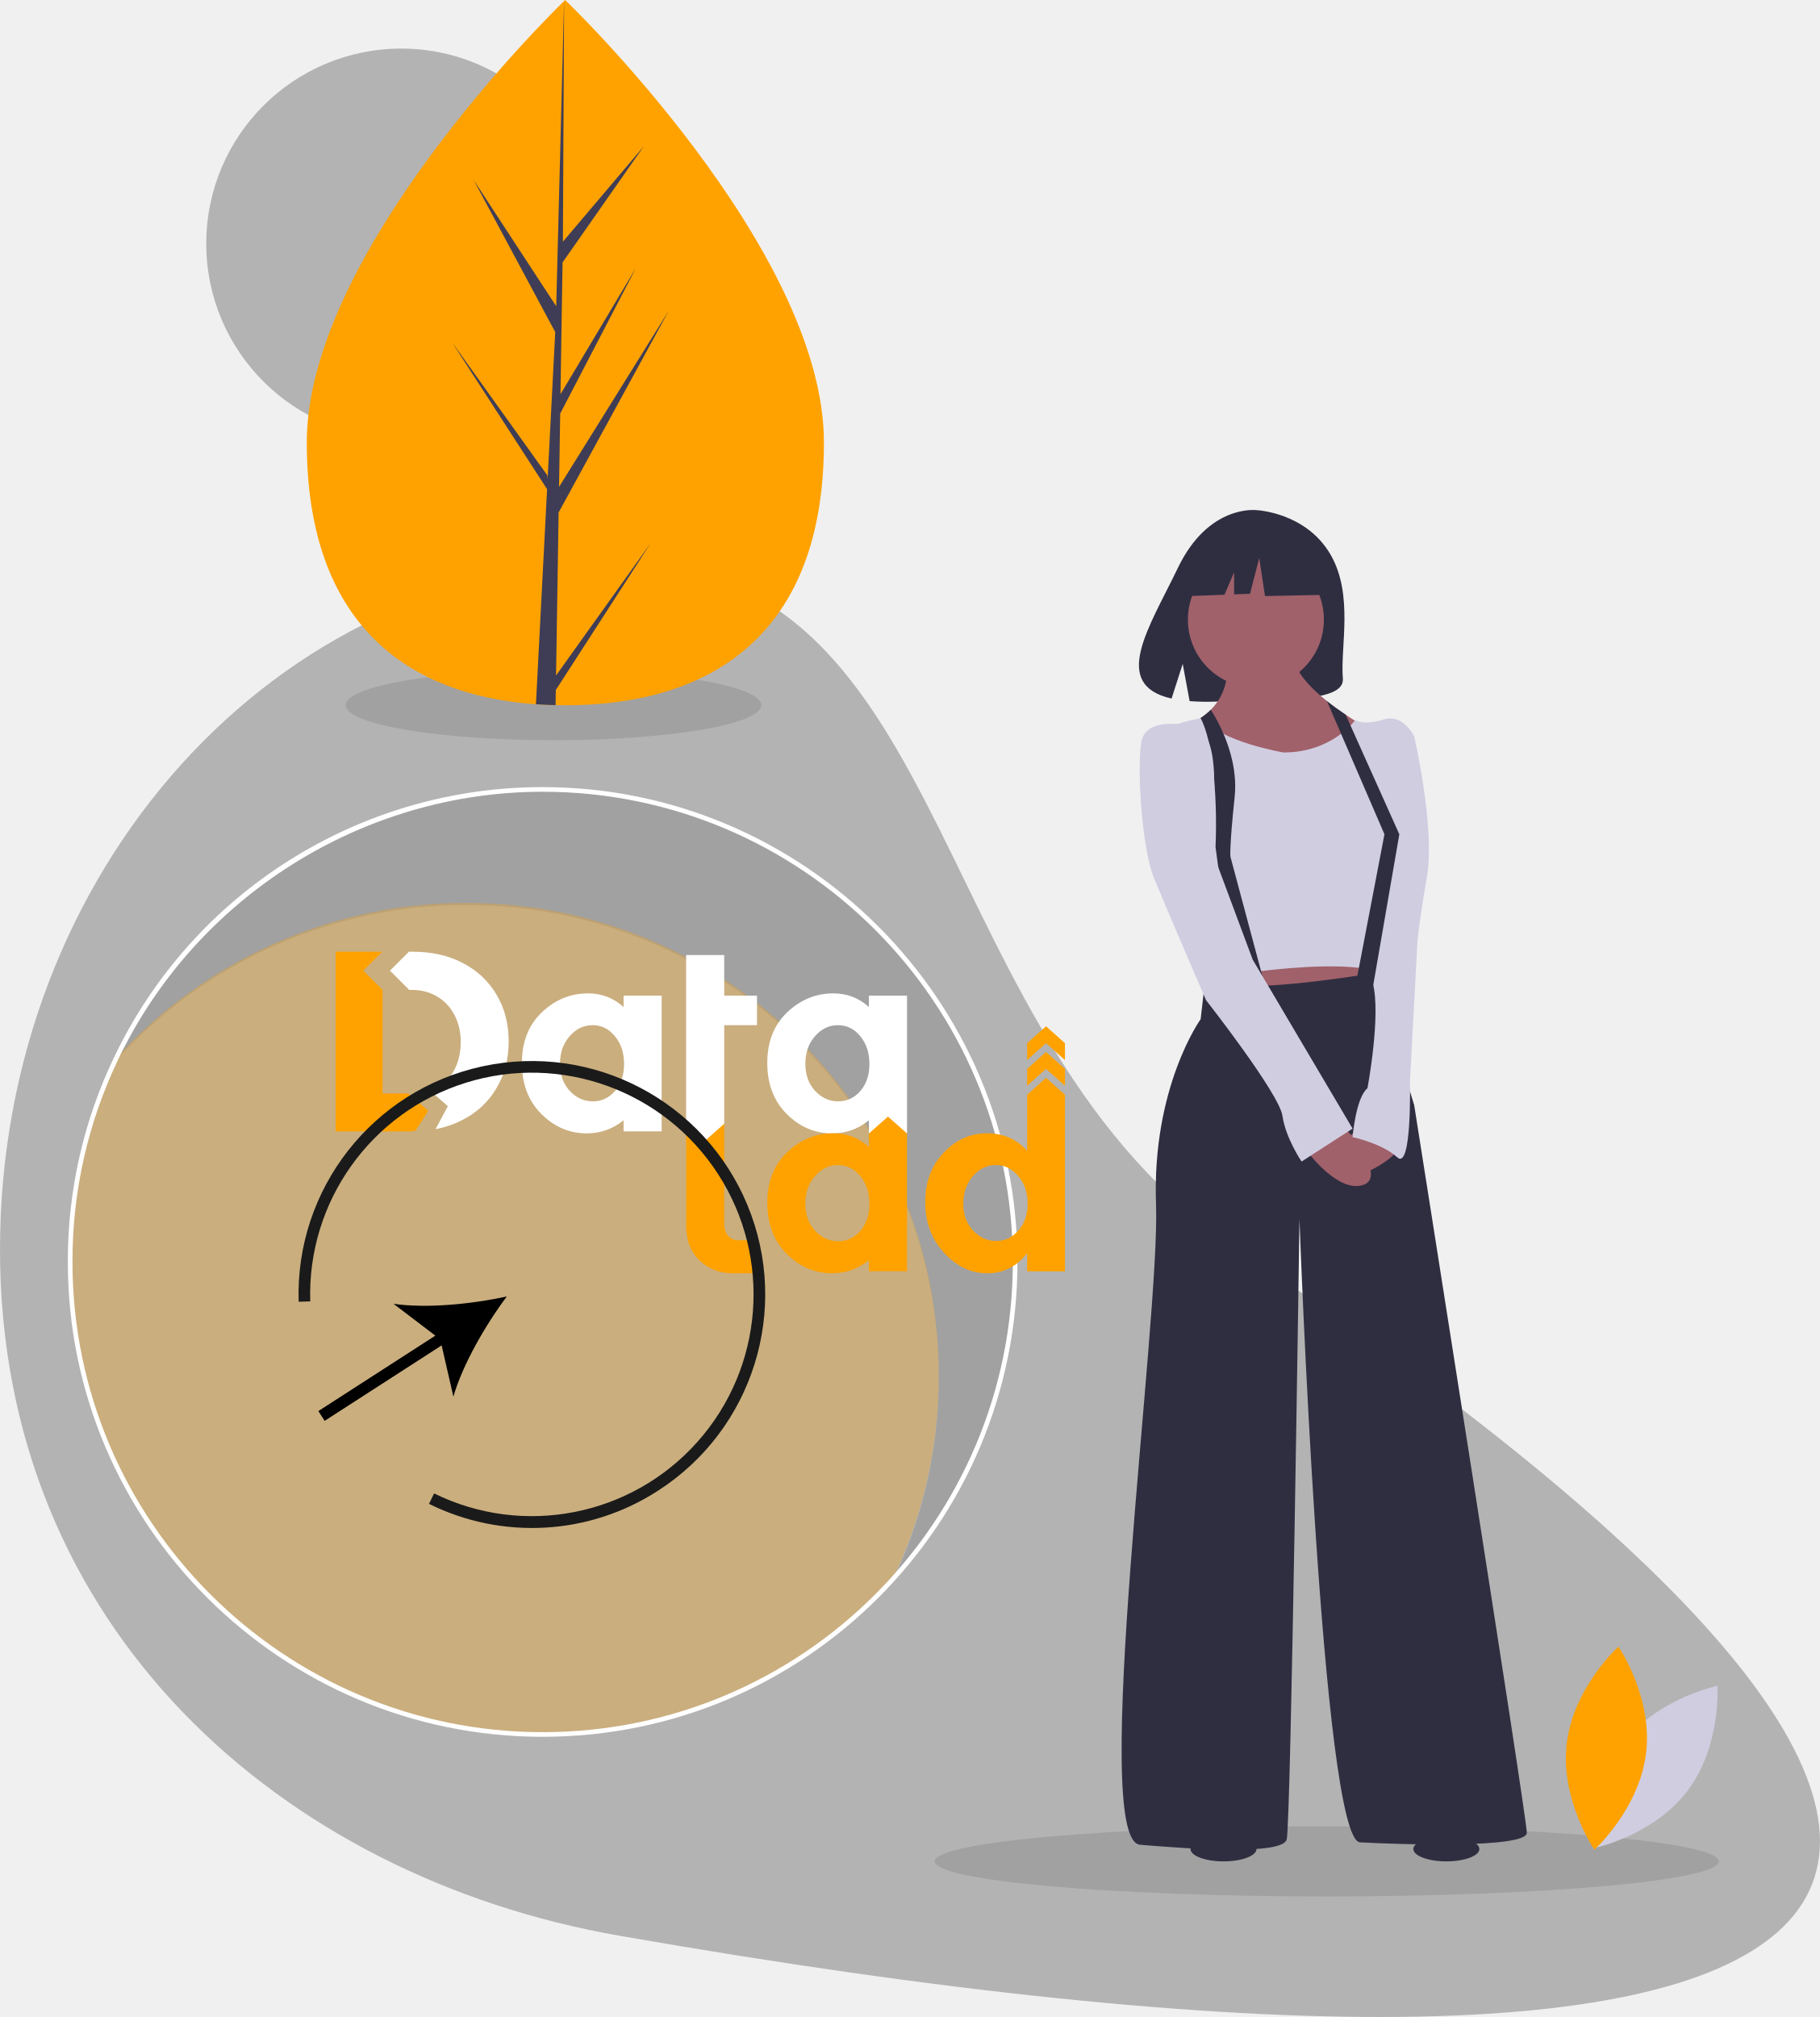
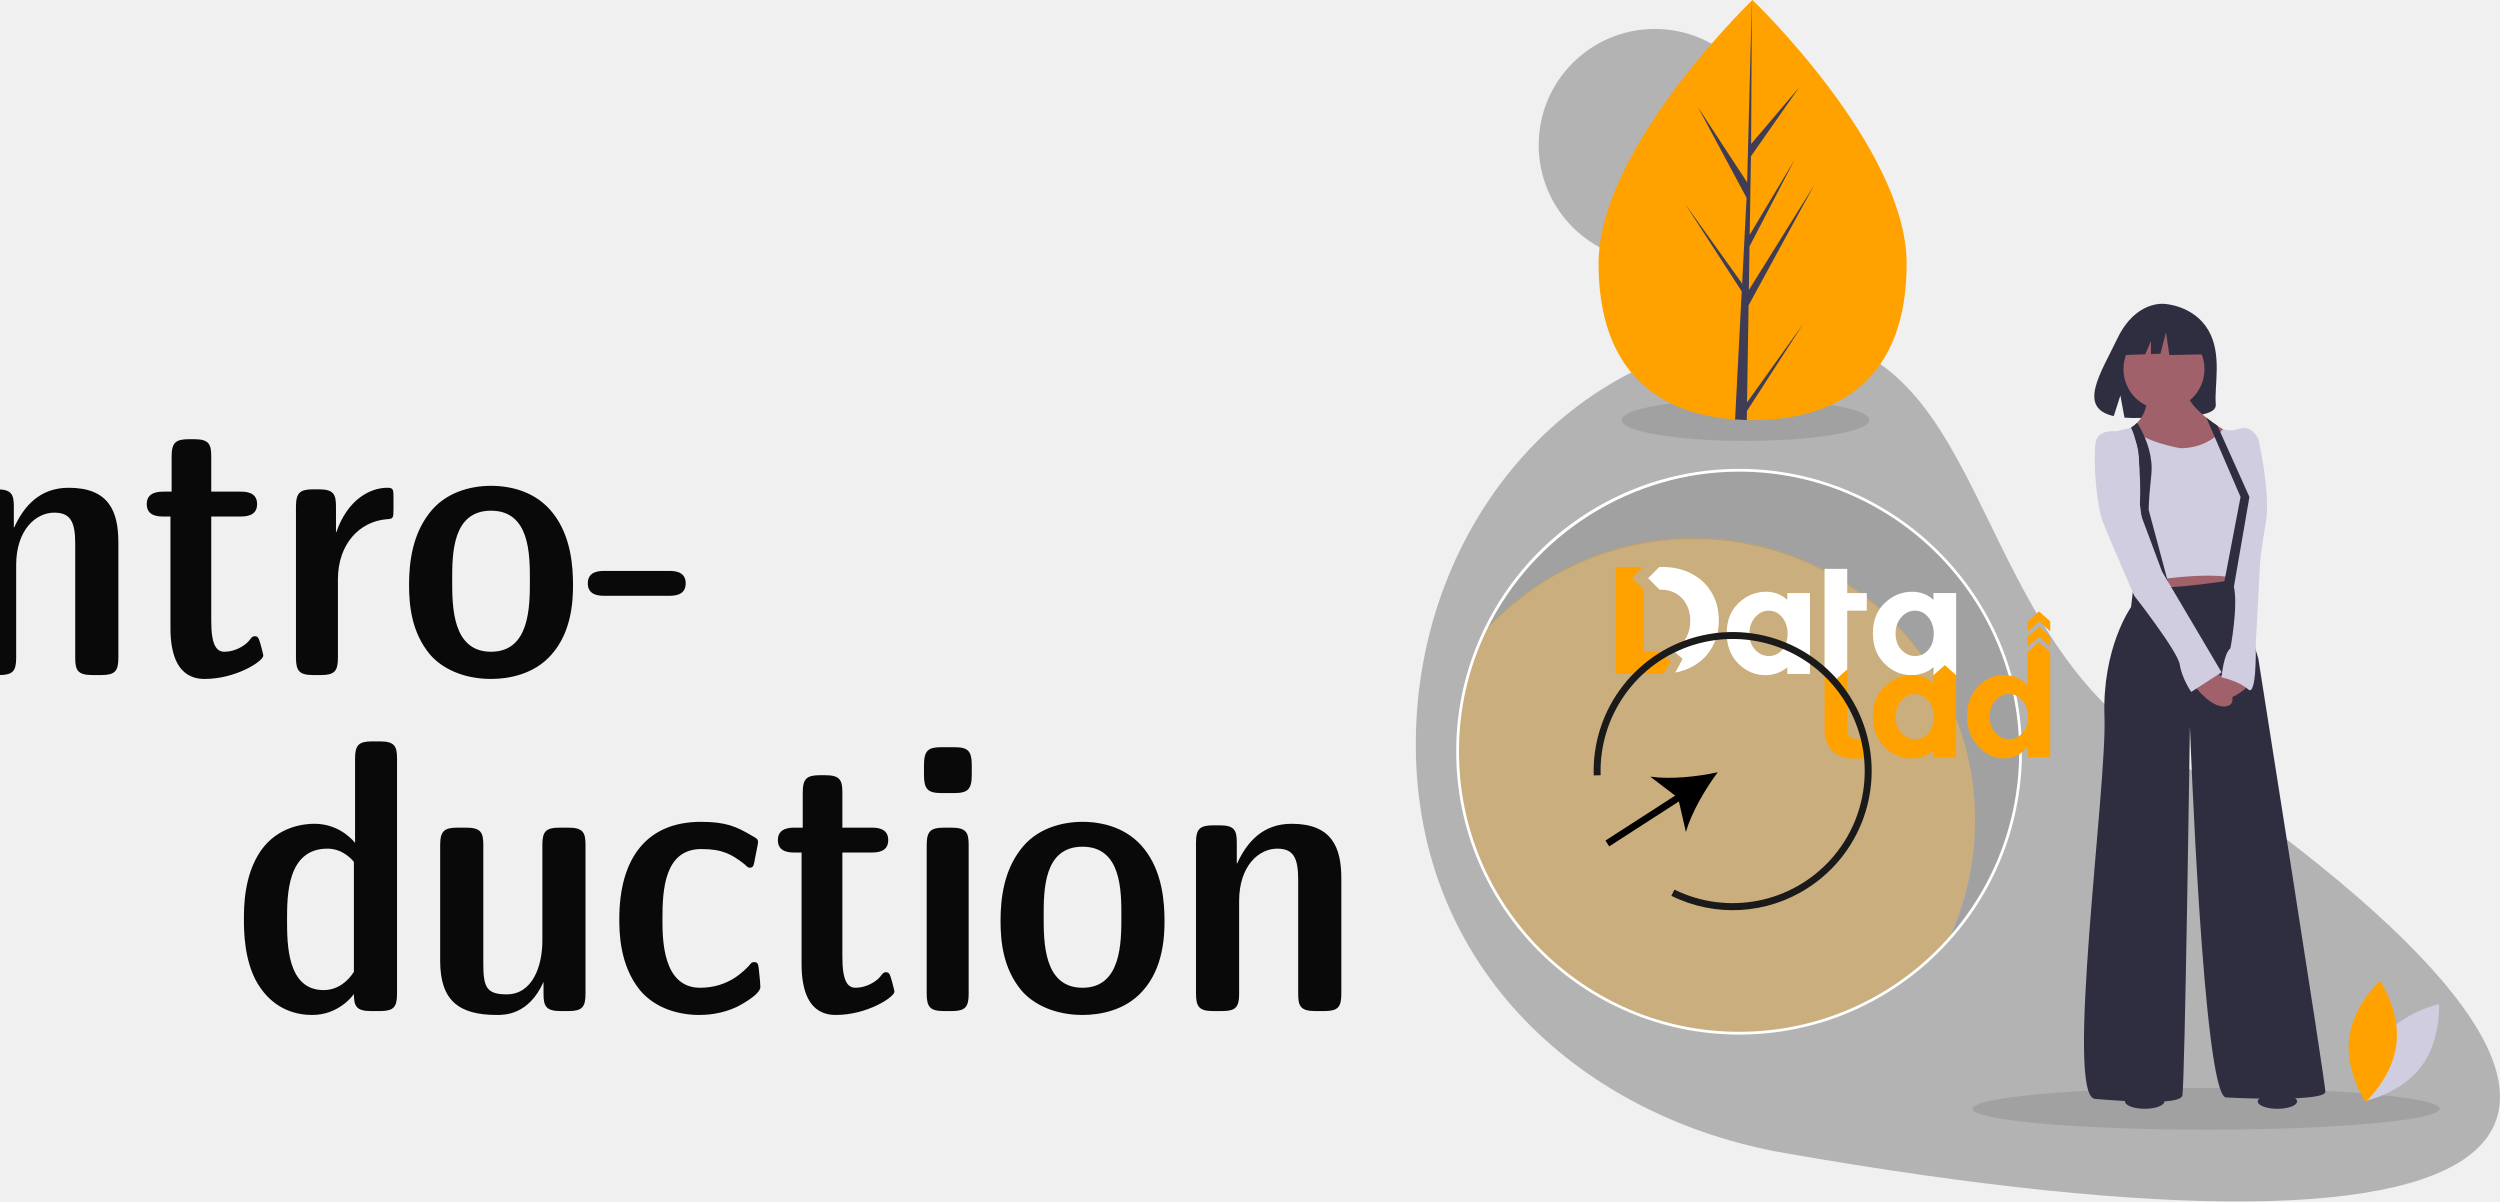
- <svg xmlns="http://www.w3.org/2000/svg" id="b8ea24f2-0d0e-4134-9f6b-a081050070ad" data-name="Layer 1" width="783.928" height="868.734" viewBox="0 0 783.928 868.734" version="1.1">
+ <svg xmlns="http://www.w3.org/2000/svg" id="b8ea24f2-0d0e-4134-9f6b-a081050070ad" data-name="Layer 1" width="1807.627" height="868.734" viewBox="0 0 1807.627 868.734" version="1.1">
  <defs id="defs63" />
-   <path d="M741.277,553.829c427.439,285.996,288.519,392.565-266.62,295.504C329.606,823.973,208.036,717.032,208.036,553.829s119.37-295.504,266.62-295.504S605.636,463.073,741.277,553.829Z" transform="translate(-208.0361 -15.63315)" fill="#3f3d56" id="path4" style="fill:#b3b3b3" />
-   <ellipse cx="571.456" cy="801.706" rx="168.859" ry="15.108" opacity="0.1" id="ellipse6" />
-   <ellipse cx="238.428" cy="303.706" rx="89.5" ry="15.108" opacity="0.1" id="ellipse8" />
-   <path d="M441.773,356.532A203.538,203.538,0,0,0,258.143,472.192,203.029,203.029,0,0,1,408.89,405.413c112.398,0,203.52,91.122,203.52,203.52a202.648,202.648,0,0,1-19.89,87.86,202.782,202.782,0,0,0,52.773-136.741C645.293,447.654,554.171,356.532,441.773,356.532Z" transform="translate(-208.0361 -15.63315)" opacity="0.1" id="path10" />
-   <path d="M612.41,608.044a202.648,202.648,0,0,1-19.89,87.86,203.029,203.029,0,0,1-150.747,66.779c-112.398,0-203.52-91.122-203.52-203.52A202.648,202.648,0,0,1,258.143,471.303,203.029,203.029,0,0,1,408.89,404.524C521.288,404.524,612.41,495.646,612.41,608.044Z" transform="translate(-208.0361 -15.63315)" fill="#ffa200" opacity="0.3" id="path12" />
-   <path d="M441.773,763.683c-112.773,0-204.521-91.747-204.521-204.52a202.601,202.601,0,0,1,19.988-88.293A204.539,204.539,0,0,1,441.773,354.643c112.773,0,204.52,91.748,204.52,204.521a204.506,204.506,0,0,1-204.52,204.52Zm0-407.04c-77.489,0-149.215,45.176-182.729,115.093a200.605,200.605,0,0,0-19.792,87.428c0,111.67,90.85,202.52,202.521,202.52a202.506,202.506,0,0,0,202.52-202.52C644.293,447.494,553.443,356.643,441.773,356.643Z" transform="translate(-208.0361 -15.63315)" fill="#fff" id="path14" />
-   <path d="M907.392,766.268c-14.782,19.332-13.091,45.458-13.091,45.458s25.656-5.217,40.438-24.548,13.091-45.458,13.091-45.458S922.173,746.936,907.392,766.268Z" transform="translate(-208.0361 -15.63315)" fill="#d0cde1" id="path16" />
-   <path d="M917.079,770.609c-2.868,24.166-22.286,41.727-22.286,41.727s-14.767-21.619-11.898-45.785,22.286-41.727,22.286-41.727S919.947,746.444,917.079,770.609Z" transform="translate(-208.0361 -15.63315)" fill="#ffa200" id="path18" />
-   <circle cx="172.828" cy="104.911" r="83.979" fill="#ff6584" id="circle20" style="fill:#b3b3b3" />
-   <path d="M562.937,206.166c.041,83.884-49.813,113.194-111.324,113.224q-2.143.001-4.266-.046-4.276-.09-8.463-.386c-55.517-3.904-98.667-34.672-98.705-112.684C340.141,125.541,443.274,23.608,451.009,16.071c.007,0,.007,0,.014-.007.294-.287.444-.431.444-.431S562.897,122.289,562.937,206.166Z" transform="translate(-208.0361 -15.63315)" fill="#ffa200" id="path22" />
-   <path d="M447.554,306.56l40.708-56.936-40.807,63.184-.106,6.535q-4.276-.09-8.463-.386l4.348-83.921-.034-.649.075-.123.413-7.93-40.971-63.302L443.807,220.395l.103,1.682,3.285-63.405L412.115,93.254l35.505,54.274,3.388-131.457.013-.437 0.0.431-.524,103.668L485.362,78.617,450.352,128.66l-.895,56.773,32.561-54.498-32.686,62.845-.497,31.569,47.254-75.861-47.434,86.874Z" transform="translate(-208.0361 -15.63315)" fill="#3f3d56" id="path24" />
-   <path d="M780.992,254.227c-10.675-18.037-31.794-18.877-31.794-18.877s-20.579-2.632-33.781,24.839c-12.305,25.605-29.287,50.326-2.734,56.32l4.796-14.928,2.97,16.039a103.895,103.895,0,0,0,11.361.194c28.436-.918,55.517.269,54.645-9.935C785.297,294.313,791.263,271.582,780.992,254.227Z" transform="translate(-208.0361 -15.63315)" fill="#2f2e41" id="path26" />
-   <polygon points="525.862 407.843 528.608 435.301 592.22 428.437 593.593 407.843 525.862 407.843" fill="#a0616a" id="polygon28" />
-   <path d="M727.034,438.578l-1.831,16.017s-21.052,29.289-19.221,79.63S677.151,808.353,699.118,810.184s61.324,4.576,63.155-2.288,5.492-267.263,5.492-267.263,9.61,267.588,26.086,268.503,71.85,2.746,71.85-4.119S817.189,491.665,817.189,491.665l-7.78-25.628-7.78-31.577s-48.51,8.238-61.782,5.034S727.034,438.578,727.034,438.578Z" transform="translate(-208.0361 -15.63315)" fill="#2f2e41" id="path30" />
-   <circle cx="540.964" cy="266.889" r="29.289" fill="#a0616a" id="circle32" />
-   <path d="M800.257,331.032l-5.56,8.091-3.56,5.176-5.981,8.7-29.747,2.288s-7.226-2.334-15.564-5.743c-3.08-1.263-6.315-2.673-9.391-4.169-11.931-5.794-21.505-12.864-10.741-17.546a35.734,35.734,0,0,0,5.487-2.947,27.877,27.877,0,0,0,4.398-3.56,23.989,23.989,0,0,0,6.59-21.409l28.831-4.119c-.838,7.313,6.434,15.29,14.585,21.802,2.677,2.146,5.455,4.128,8.068,5.876C794.522,328.057,800.257,331.032,800.257,331.032Z" transform="translate(-208.0361 -15.63315)" fill="#a0616a" id="path34" />
-   <path d="M760.899,339.727s-28.145-4.805-34.552-14.873c0,0-27.687,3.432-25.399,18.077s25.17,94.732,25.17,94.732,57.205-10.983,78.257-2.746l12.814-102.054s-4.576-10.068-13.272-7.322-12.128.229-12.128.229S781.951,339.727,760.899,339.727Z" transform="translate(-208.0361 -15.63315)" fill="#d0cde1" id="path36" />
-   <path d="M786.527,500.36s19.679,21.967,8.695,25.628-24.255-14.645-24.255-14.645Z" transform="translate(-208.0361 -15.63315)" fill="#a0616a" id="path38" />
-   <path d="M792.934,502.19s-16.017,10.983-10.068,18.306,26.543-6.407,26.543-9.153S792.934,502.19,792.934,502.19Z" transform="translate(-208.0361 -15.63315)" fill="#a0616a" id="path40" />
-   <path d="M753.577,442.697l-13.272,2.288-8.695-64.528a231.696,231.696,0,0,0-1.158-35.083c-.97-7.78-2.59-15.258-5.254-20.493a27.877,27.877,0,0,0,4.398-3.56c3.185,5.048,8.997,15.738,10.247,28.223a45.48,45.48,0,0,1,.005,9.405c-2.288,21.509-1.831,25.628-1.831,25.628Z" transform="translate(-208.0361 -15.63315)" fill="#2f2e41" id="path42" />
-   <path d="M722.915,328.744s-21.509-5.949-23.34,6.865.458,45.764,5.492,58.121S727.491,446.358,727.491,446.358s31.577,40.273,32.95,49.883,8.238,19.679,8.238,19.679L790.646,501.733l-43.018-72.765-18.763-50.341S736.644,332.863,722.915,328.744Z" transform="translate(-208.0361 -15.63315)" fill="#d0cde1" id="path44" />
-   <path d="M807.121,330.574l10.068,2.288s9.153,39.357,5.492,60.409-4.119,28.374-4.119,28.374l-3.203,59.951s.915,38.442-5.492,32.493-19.221-8.695-19.221-8.695,1.373-16.933,6.407-21.052c0,0,5.949-31.577,2.288-45.307S807.121,330.574,807.121,330.574Z" transform="translate(-208.0361 -15.63315)" fill="#d0cde1" id="path46" />
-   <path d="M810.782,374.966,799.112,442.468l-7.093-2.975,12.356-64.528-13.24-30.667-11.533-26.703c2.677,2.146,5.455,4.128,8.068,5.876l7.025,15.651Z" transform="translate(-208.0361 -15.63315)" fill="#2f2e41" id="path48" />
-   <polygon points="568.236 236.855 547.372 225.926 518.559 230.397 512.598 256.726 527.437 256.155 531.583 246.482 531.583 255.996 538.43 255.732 542.404 240.332 544.888 256.726 569.23 256.229 568.236 236.855" fill="#2f2e41" id="polygon50" />
-   <ellipse cx="527.019" cy="796.374" rx="14.22" ry="5.332" fill="#2f2e41" id="ellipse52" />
-   <ellipse cx="623.003" cy="796.374" rx="14.22" ry="5.332" fill="#2f2e41" id="ellipse54" />
-   <path d="M426.354,574.008c-14.785,3.273-34.463,5.267-48.801,3.184l17.999,13.707L345.164,623.398l2.71,4.202,50.389-32.499,5.065,22.054C407.344,603.235,417.277,586.132,426.354,574.008Z" transform="translate(-208.0361 -15.63315)" fill="#fff" id="path58" style="fill:#000000" />
-   <g id="g1076" transform="matrix(4.277538,0,0,4.277538,144.568,409.9145)">
+   <path d="m 1556.94,538.196 c 427.439,285.996 288.519,392.565 -266.62,295.504 -145.05,-25.361 -266.62,-132.302 -266.62,-295.504 0,-163.202 119.37,-295.504 266.62,-295.504 147.25,0 130.98,204.748 266.62,295.504 z" id="path4" style="fill:#b3b3b3" />
+   <ellipse cx="1595.155" cy="801.706" rx="168.859" ry="15.108" id="ellipse6" style="opacity:0.1" />
+   <ellipse cx="1262.127" cy="303.706" rx="89.5" ry="15.108" id="ellipse8" style="opacity:0.1" />
+   <path d="m 1257.436,340.899 a 203.538,203.538 0 0 0 -183.63,115.66 203.029,203.029 0 0 1 150.747,-66.779 c 112.398,0 203.52,91.122 203.52,203.52 a 202.648,202.648 0 0 1 -19.89,87.86 202.782,202.782 0 0 0 52.773,-136.741 c 10e-5,-112.398 -91.122,-203.52 -203.52,-203.52 z" id="path10" style="opacity:0.1" />
+   <path d="m 1428.073,592.411 a 202.648,202.648 0 0 1 -19.89,87.86 203.029,203.029 0 0 1 -150.747,66.779 c -112.398,0 -203.52,-91.122 -203.52,-203.52 a 202.648,202.648 0 0 1 19.89,-87.86 203.029,203.029 0 0 1 150.747,-66.779 c 112.398,0 203.52,91.122 203.52,203.52 z" id="path12" style="opacity:0.3;fill:#ffa200" />
+   <path d="m 1257.437,748.05 c -112.773,0 -204.52,-91.747 -204.52,-204.52 a 202.601,202.601 0 0 1 19.988,-88.293 204.539,204.539 0 0 1 184.532,-116.228 c 112.773,0 204.52,91.748 204.52,204.521 a 204.506,204.506 0 0 1 -204.52,204.52 z m 0,-407.04 c -77.489,0 -149.215,45.176 -182.729,115.093 a 200.605,200.605 0 0 0 -19.792,87.428 c 0,111.67 90.85,202.52 202.521,202.52 a 202.506,202.506 0 0 0 202.52,-202.52 c 10e-5,-111.67 -90.85,-202.521 -202.52,-202.521 z" id="path14" style="fill:#ffffff" />
+   <path d="m 1723.055,750.635 c -14.782,19.332 -13.091,45.458 -13.091,45.458 0,0 25.656,-5.217 40.438,-24.548 14.782,-19.332 13.091,-45.458 13.091,-45.458 0,0 -25.656,5.217 -40.438,24.548 z" id="path16" style="fill:#d0cde1" />
+   <path d="m 1732.742,754.976 c -2.869,24.166 -22.286,41.727 -22.286,41.727 0,0 -14.767,-21.619 -11.898,-45.785 2.869,-24.166 22.286,-41.727 22.286,-41.727 0,0 14.767,21.619 11.898,45.785 z" id="path18" style="fill:#ffa200" />
+   <circle cx="1196.527" cy="104.911" r="83.979" id="circle20" style="fill:#b3b3b3" />
+   <path d="m 1378.601,190.533 c 0.041,83.884 -49.813,113.194 -111.323,113.224 q -2.143,10e-4 -4.266,-0.046 -4.276,-0.09 -8.463,-0.386 c -55.517,-3.904 -98.667,-34.672 -98.705,-112.684 -0.039,-80.733 103.094,-182.666 110.828,-190.203 0.01,0 0.01,0 0.014,-0.007 C 1266.98,0.144 1267.13,0 1267.13,0 c 0,0 111.43,106.655 111.471,190.533 z" id="path22" style="fill:#ffa200" />
+   <path d="m 1263.217,290.927 40.708,-56.936 -40.807,63.184 -0.106,6.535 q -4.276,-0.09 -8.463,-0.386 l 4.348,-83.921 -0.034,-0.649 0.075,-0.123 0.413,-7.93 -40.971,-63.302 41.092,57.361 0.103,1.682 3.285,-63.405 -35.08,-65.417 35.505,54.274 3.388,-131.457 0.013,-0.437 2e-4,0.431 -0.524,103.668 34.864,-41.115 -35.01,50.043 -0.895,56.773 32.561,-54.498 -32.686,62.845 -0.497,31.569 47.254,-75.861 -47.434,86.874 z" id="path24" style="fill:#3f3d56" />
+   <path d="m 1596.655,238.594 c -10.675,-18.037 -31.794,-18.877 -31.794,-18.877 0,0 -20.579,-2.632 -33.781,24.839 -12.305,25.605 -29.287,50.326 -2.734,56.32 l 4.796,-14.928 2.97,16.039 a 103.895,103.895 0 0 0 11.361,0.194 c 28.436,-0.918 55.517,0.269 54.645,-9.935 -1.159,-13.565 4.807,-36.296 -5.465,-53.651 z" id="path26" style="fill:#2f2e41" />
+   <polygon points="525.862,407.843 528.608,435.301 592.22,428.437 593.593,407.843 " id="polygon28" style="fill:#a0616a" transform="translate(1023.699,1.5e-4)" />
+   <path d="m 1542.697,422.945 -1.831,16.017 c 0,0 -21.052,29.289 -19.221,79.63 1.831,50.341 -28.831,274.128 -6.865,275.958 21.967,1.831 61.324,4.576 63.155,-2.288 1.831,-6.865 5.492,-267.263 5.492,-267.263 0,0 9.611,267.588 26.086,268.503 16.475,0.915 71.85,2.746 71.85,-4.119 0,-6.865 -48.51,-313.352 -48.51,-313.352 l -7.78,-25.628 -7.78,-31.577 c 0,0 -48.51,8.238 -61.782,5.034 -13.272,-3.204 -12.814,-0.915 -12.814,-0.915 z" id="path30" style="fill:#2f2e41" />
+   <circle cx="1564.664" cy="266.889" r="29.289" id="circle32" style="fill:#a0616a" />
+   <path d="m 1615.92,315.399 -5.56,8.091 -3.56,5.176 -5.981,8.7 -29.747,2.288 c 0,0 -7.226,-2.334 -15.564,-5.743 -3.08,-1.263 -6.316,-2.673 -9.391,-4.169 -11.931,-5.794 -21.505,-12.864 -10.741,-17.546 a 35.734,35.734 0 0 0 5.487,-2.947 27.877,27.877 0 0 0 4.398,-3.56 23.989,23.989 0 0 0 6.59,-21.409 l 28.831,-4.119 c -0.838,7.313 6.434,15.29 14.585,21.802 2.677,2.146 5.455,4.128 8.068,5.876 6.851,4.586 12.585,7.56 12.585,7.56 z" id="path34" style="fill:#a0616a" />
+   <path d="m 1576.562,324.094 c 0,0 -28.145,-4.805 -34.552,-14.873 0,0 -27.687,3.432 -25.399,18.077 2.288,14.645 25.17,94.732 25.17,94.732 0,0 57.205,-10.983 78.257,-2.746 l 12.814,-102.054 c 0,0 -4.576,-10.068 -13.272,-7.322 -8.695,2.746 -12.127,0.229 -12.127,0.229 0,0 -9.839,13.958 -30.891,13.958 z" id="path36" style="fill:#d0cde1" />
+   <path d="m 1602.19,484.727 c 0,0 19.679,21.967 8.695,25.628 -10.983,3.661 -24.255,-14.645 -24.255,-14.645 z" id="path38" style="fill:#a0616a" />
+   <path d="m 1608.598,486.557 c 0,0 -16.017,10.983 -10.068,18.306 5.949,7.322 26.543,-6.407 26.543,-9.153 0,-2.746 -16.475,-9.153 -16.475,-9.153 z" id="path40" style="fill:#a0616a" />
+   <path d="m 1569.24,427.064 -13.272,2.288 -8.695,-64.528 a 231.696,231.696 0 0 0 -1.158,-35.083 c -0.97,-7.78 -2.59,-15.258 -5.254,-20.493 a 27.877,27.877 0 0 0 4.398,-3.56 c 3.185,5.048 8.997,15.738 10.247,28.223 a 45.48,45.48 0 0 1 0,9.405 c -2.288,21.509 -1.831,25.628 -1.831,25.628 z" id="path42" style="fill:#2f2e41" />
+   <path d="m 1538.578,313.111 c 0,0 -21.509,-5.949 -23.34,6.865 -1.831,12.814 0.458,45.764 5.492,58.121 5.034,12.356 22.424,52.629 22.424,52.629 0,0 31.577,40.273 32.95,49.883 1.373,9.61 8.238,19.679 8.238,19.679 l 21.967,-14.187 -43.018,-72.765 -18.763,-50.341 c 0,0 7.78,-45.764 -5.949,-49.883 z" id="path44" style="fill:#d0cde1" />
+   <path d="m 1622.784,314.941 10.068,2.288 c 0,0 9.153,39.357 5.492,60.409 -3.661,21.052 -4.119,28.374 -4.119,28.374 l -3.204,59.951 c 0,0 0.915,38.442 -5.492,32.493 -6.407,-5.949 -19.221,-8.695 -19.221,-8.695 0,0 1.373,-16.933 6.407,-21.052 0,0 5.949,-31.577 2.288,-45.307 -3.661,-13.729 7.78,-108.461 7.78,-108.461 z" id="path46" style="fill:#d0cde1" />
+   <path d="m 1626.446,359.333 -11.67,67.502 -7.093,-2.975 12.356,-64.528 -13.239,-30.667 -11.533,-26.703 c 2.677,2.146 5.455,4.128 8.068,5.876 l 7.025,15.651 z" id="path48" style="fill:#2f2e41" />
+   <polygon points="531.583,246.482 531.583,255.996 538.43,255.732 542.404,240.332 544.888,256.726 569.23,256.229 568.236,236.855 547.372,225.926 518.559,230.397 512.598,256.726 527.437,256.155 " id="polygon50" style="fill:#2f2e41" transform="translate(1023.699,1.5e-4)" />
+   <ellipse cx="1550.719" cy="796.374" rx="14.22" ry="5.332" id="ellipse52" style="fill:#2f2e41" />
+   <ellipse cx="1646.702" cy="796.374" rx="14.22" ry="5.332" id="ellipse54" style="fill:#2f2e41" />
+   <path d="m 1242.017,558.375 c -14.785,3.273 -34.463,5.267 -48.801,3.184 l 17.999,13.707 -50.389,32.499 2.71,4.202 50.389,-32.499 5.065,22.054 c 4.016,-13.921 13.949,-31.024 23.026,-43.147 z" id="path58" style="fill:#000000" />
+   <g id="g1076" transform="matrix(4.277538,0,0,4.277538,1168.267,409.9146)">
    <g transform="translate(-10.07621,-8.721249)" style="display:inline" id="layer8">
      <g id="flowRoot4504-8-4" style="font-style:normal;font-variant:normal;font-weight:bold;font-stretch:normal;font-size:20px;line-height:25px;font-family:Arial;-inkscape-font-specification:'Arial, Bold';text-align:start;letter-spacing:0px;word-spacing:0px;writing-mode:lr-tb;text-anchor:start;display:inline;opacity:1;fill:#000000;fill-opacity:1;stroke:none;stroke-width:1px;stroke-linecap:butt;stroke-linejoin:miter;stroke-opacity:1" transform="matrix(0.2645833,0,0,0.2645833,23.91175,-45.38854)" aria-label="lad">
        <path id="path4584-3" style="font-style:normal;font-variant:normal;font-weight:bold;font-stretch:normal;font-size:96px;font-family:'Montserrat Alternates';-inkscape-font-specification:'Montserrat Alternates Bold';fill:#ffa200;fill-opacity:1" d="m 95.601,269.443 -0.001,38.523 c -5.7e-5,1.984 0.513,3.552 1.537,4.704 1.024,1.088 2.24,1.632 3.648,1.632 2.688,0 3.651,0.033 6.816,0.021 l 0.01,12.552 c -5.187,0.009 -3.85,0.003 -8.842,0.003 -4.928,0 -9.12,-1.632 -12.576,-4.896 -3.392,-3.264 -5.088,-7.712 -5.088,-13.344 v -39.194 z" />
      </g>
      <path id="path4588-1" style="font-style:normal;font-variant:normal;font-weight:bold;font-stretch:normal;font-size:96px;line-height:25px;font-family:'Montserrat Alternates';-inkscape-font-specification:'Montserrat Alternates Bold';text-align:start;letter-spacing:0px;word-spacing:0px;writing-mode:lr-tb;text-anchor:start;opacity:1;fill:#ffa200;fill-opacity:1;stroke:none;stroke-width:0.265px;stroke-linecap:butt;stroke-linejoin:miter;stroke-opacity:1" d="m 75.67,41.099 c -1.609,0 -3.048,-0.686 -4.318,-2.057 -1.27,-1.372 -1.905,-3.073 -1.905,-5.105 0,-2.032 0.618,-3.691 1.854,-4.978 1.236,-1.304 2.684,-1.956 4.343,-1.956 1.659,0 3.014,0.584 4.064,1.753 l 1.77e-4,-5.641 1.905,-1.7 1.905,1.7 -1.77e-4,17.782 h -3.81 v -1.803 c -1.067,1.338 -2.413,2.007 -4.039,2.007 z m -2.388,-7.01 c 0,1.101 0.33,2.007 0.991,2.718 0.66,0.694 1.431,1.041 2.311,1.041 0.881,0 1.626,-0.347 2.235,-1.041 0.627,-0.711 0.94,-1.617 0.94,-2.718 0,-1.118 -0.313,-2.04 -0.94,-2.769 -0.61,-0.745 -1.363,-1.118 -2.261,-1.118 -0.897,0 -1.668,0.373 -2.311,1.118 -0.643,0.745 -0.965,1.668 -0.965,2.769 z" />
      <g id="flowRoot4504-6" style="font-style:normal;font-variant:normal;font-weight:bold;font-stretch:normal;font-size:20px;line-height:25px;font-family:Arial;-inkscape-font-specification:'Arial, Bold';text-align:start;letter-spacing:0px;word-spacing:0px;writing-mode:lr-tb;text-anchor:start;opacity:1;fill:#ffffff;fill-opacity:1;stroke:none;stroke-width:1px;stroke-linecap:butt;stroke-linejoin:miter;stroke-opacity:1" transform="matrix(0.2645833,0,0,0.2645833,-10.02205,-59.47353)" aria-label="data">
        <path id="path4612-4" style="font-style:normal;font-variant:normal;font-weight:bold;font-stretch:normal;font-size:96px;font-family:'Montserrat Alternates';-inkscape-font-specification:'Montserrat Alternates Bold';fill:#ffffff;fill-opacity:1" d="m 171.533,326.878 q -9.888,0 -17.28,-7.392 -7.392,-7.392 -7.392,-19.392 0,-12.096 7.584,-19.296 7.584,-7.2 17.568,-7.2 7.776,0 13.536,5.184 v -4.32 h 14.496 v 51.648 h -14.496 v -4.224 q -6.144,4.992 -14.016,4.992 z m -10.176,-26.496 q 0,6.336 3.744,10.368 3.744,3.936 8.736,3.936 4.992,0 8.448,-3.936 3.456,-4.032 3.456,-10.272 0,-6.336 -3.456,-10.56 -3.456,-4.224 -8.544,-4.224 -5.088,0 -8.736,4.224 -3.648,4.128 -3.648,10.464 z" />
        <path id="path4616-0" style="font-style:normal;font-variant:normal;font-weight:bold;font-stretch:normal;font-size:96px;font-family:'Montserrat Alternates';-inkscape-font-specification:'Montserrat Alternates Bold';fill:#ffffff;fill-opacity:1" d="m 264.913,326.878 c -6.592,0 -12.352,-2.464 -17.28,-7.392 -4.928,-4.928 -7.392,-11.392 -7.392,-19.392 0,-8.064 2.528,-14.496 7.584,-19.296 5.056,-4.8 10.912,-7.2 17.568,-7.2 5.184,0 9.696,1.728 13.536,5.184 v -4.32 h 14.496 v 52.441 h -14.496 v -5.017 c -4.096,3.328 -8.768,4.992 -14.016,4.992 z m -10.176,-26.496 c 0,4.224 1.248,7.68 3.744,10.368 2.496,2.624 5.408,3.936 8.736,3.936 3.328,0 6.144,-1.312 8.448,-3.936 2.304,-2.688 3.456,-6.112 3.456,-10.272 0,-4.224 -1.152,-7.744 -3.456,-10.56 -2.304,-2.816 -5.152,-4.224 -8.544,-4.224 -3.392,0 -6.304,1.408 -8.736,4.224 -2.432,2.752 -3.648,6.24 -3.648,10.464 z" />
        <path id="path4614-2" style="font-style:normal;font-variant:normal;font-weight:bold;font-stretch:normal;font-size:96px;font-family:'Montserrat Alternates';-inkscape-font-specification:'Montserrat Alternates Bold';fill:#ffffff;fill-opacity:1" d="m 209.357,326.428 4e-5,-17.791 -7.6e-4,-49.632 14.496,-10e-6 v 15.456 h 12.48 v 11.232 h -12.48 l -10e-4,22.272 -3e-5,15.25 -7.247,6.425 -7.247,-6.425" />
      </g>
      <path id="path1711-6-2-1" d="m 17.453,8.721 -1.906,1.906 1.94,1.94 h 0.283 c 0.947,0 1.79,0.224 2.53,0.671 0.74,0.43 1.316,1.041 1.729,1.833 0.43,0.792 0.645,1.704 0.645,2.736 0,1.015 -0.198,1.919 -0.594,2.711 -0.396,0.792 -0.947,1.403 -1.652,1.833 -0.253,0.154 -0.519,0.279 -0.798,0.378 0.195,0.207 1.746,1.537 1.746,1.537 l -1.241,2.325 c 0.958,-0.187 1.847,-0.49 2.668,-0.91 1.497,-0.757 2.65,-1.824 3.459,-3.201 0.826,-1.377 1.239,-2.952 1.239,-4.724 0,-1.773 -0.405,-3.339 -1.213,-4.698 C 25.479,11.682 24.343,10.614 22.88,9.857 21.435,9.1 19.765,8.721 17.872,8.721 Z" style="font-style:normal;font-variant:normal;font-weight:bold;font-stretch:normal;font-size:192px;line-height:25px;font-family:Montserrat;-inkscape-font-specification:'Montserrat Bold';text-align:start;letter-spacing:0px;word-spacing:0px;writing-mode:lr-tb;text-anchor:start;fill:#ffffff;fill-opacity:1;stroke:none;stroke-width:0.134px;stroke-linecap:butt;stroke-linejoin:miter;stroke-opacity:1" />
      <path id="path4586-7" style="font-style:normal;font-variant:normal;font-weight:bold;font-stretch:normal;font-size:96px;line-height:25px;font-family:'Montserrat Alternates';-inkscape-font-specification:'Montserrat Alternates Bold';text-align:start;letter-spacing:0px;word-spacing:0px;writing-mode:lr-tb;text-anchor:start;opacity:1;fill:#ffa200;fill-opacity:1;stroke:none;stroke-width:0.265px;stroke-linecap:butt;stroke-linejoin:miter;stroke-opacity:1" d="m 60.07,41.099 c -1.744,0 -3.268,-0.652 -4.572,-1.956 -1.304,-1.304 -1.956,-3.014 -1.956,-5.131 0,-2.134 0.669,-3.835 2.007,-5.105 1.338,-1.27 2.887,-1.905 4.648,-1.905 1.372,0 2.565,0.457 3.581,1.372 l 2.88e-4,-1.353 1.917,-1.7 1.917,1.7 1.12e-4,13.875 h -3.835 v -1.118 c -1.084,0.881 -2.32,1.321 -3.708,1.321 z m -2.692,-7.01 c 0,1.118 0.33,2.032 0.991,2.743 0.66,0.694 1.431,1.041 2.311,1.041 0.881,0 1.626,-0.347 2.235,-1.041 0.61,-0.711 0.914,-1.617 0.914,-2.718 0,-1.118 -0.305,-2.049 -0.914,-2.794 -0.61,-0.745 -1.363,-1.118 -2.261,-1.118 -0.897,0 -1.668,0.373 -2.311,1.118 -0.643,0.728 -0.965,1.651 -0.965,2.769 z" />
      <path id="rect2037" d="m 79.708,20.518 1.905,-1.7 1.905,1.7 V 22.218 l -1.905,-1.7 -1.905,1.7 z" style="opacity:1;fill:#ffa200;fill-opacity:1;fill-rule:evenodd;stroke:none;stroke-width:1.058;stroke-linecap:butt;stroke-linejoin:miter;stroke-miterlimit:4;stroke-dasharray:none;stroke-opacity:0" />
      <path id="rect2037-6" d="m 79.708,17.928 1.905,-1.7 1.905,1.7 v 1.7 l -1.905,-1.7 -1.905,1.7 z" style="display:inline;opacity:1;fill:#ffa200;fill-opacity:1;fill-rule:evenodd;stroke:none;stroke-width:1.058;stroke-linecap:butt;stroke-linejoin:miter;stroke-miterlimit:4;stroke-dasharray:none;stroke-opacity:0" />
    </g>
    <g transform="translate(-10.07621,-8.721249)" id="layer9">
      <path id="path1711-6-2-1-9" d="m 10.076,8.721 v 18.096 c 0,0 6.724,0.002 7.276,0 0.552,-0.002 0.786,-0.101 0.786,-0.101 l 1.266,-1.98 -2.026,-1.74 h -2.578 v -10.429 l -0.9,-0.9 -1.04,-1.04 -5.55e-4,-2.68e-4 c 1.3e-4,1.33e-4 0.958,-0.957 1.906,-1.906 z" style="font-style:normal;font-variant:normal;font-weight:bold;font-stretch:normal;font-size:192px;line-height:25px;font-family:Montserrat;-inkscape-font-specification:'Montserrat Bold';text-align:start;letter-spacing:0px;word-spacing:0px;writing-mode:lr-tb;text-anchor:start;fill:#ffa200;fill-opacity:1;stroke:none;stroke-width:0.134px;stroke-linecap:butt;stroke-linejoin:miter;stroke-opacity:1" />
    </g>
  </g>
-   <path style="fill:#1a1a1a" d="m 283.572,641.963 a 99.804,99.804 0 0 1 -98.791,5.755 l 2.201,-4.49 a 95.5,95.5 0 1 0 -53.344,-82.709 l -4.998,0.153 a 100.505,100.505 0 1 1 154.933,81.291 z" id="path56" />
+   <path style="fill:#1a1a1a" d="m 1307.271,641.963 a 99.804,99.804 0 0 1 -98.791,5.755 l 2.201,-4.49 a 95.5,95.5 0 1 0 -53.344,-82.709 l -4.998,0.153 a 100.505,100.505 0 1 1 154.933,81.291 z" id="path56" />
+   <text xml:space="preserve" style="font-style:normal;font-variant:normal;font-weight:normal;font-stretch:normal;font-size:254.308px;line-height:80.5%;font-family:'Droid Sans';-inkscape-font-specification:'Droid Sans';text-align:start;letter-spacing:0px;word-spacing:0px;text-anchor:start;display:inline;opacity:0.97;fill:#000000;fill-opacity:0.988;stroke:none;stroke-width:0.176px;stroke-linecap:butt;stroke-linejoin:miter;stroke-miterlimit:100000;stroke-opacity:1" x="541.919" y="488.101" id="text5839-9-5-8">
+     <tspan style="font-style:normal;font-variant:normal;font-weight:normal;font-stretch:normal;font-size:280.975px;line-height:80.5%;font-family:'Latin Modern Sans Demi Cond';-inkscape-font-specification:'Latin Modern Sans Demi Cond';text-align:center;text-anchor:middle;fill:#000000;fill-opacity:0.988;stroke-width:0.176px;stroke-linecap:butt;stroke-linejoin:round;stroke-miterlimit:100000" x="586.37" y="488.101" id="tspan1662">Intro-     </tspan>
+     <tspan style="font-style:normal;font-variant:normal;font-weight:normal;font-stretch:normal;font-size:280.975px;line-height:80.5%;font-family:'Latin Modern Sans Demi Cond';-inkscape-font-specification:'Latin Modern Sans Demi Cond';text-align:center;text-anchor:middle;fill:#000000;fill-opacity:0.988;stroke-width:0.176px;stroke-linecap:butt;stroke-linejoin:round;stroke-miterlimit:100000" x="541.919" y="731.056" id="tspan1666">   duction</tspan>
+   </text>
+   <flowRoot xml:space="preserve" id="flowRoot1670" style="font-style:normal;font-weight:normal;font-size:40px;line-height:1.25;font-family:sans-serif;text-align:center;letter-spacing:0px;word-spacing:0px;text-anchor:middle;fill:#000000;fill-opacity:1;stroke:none" transform="translate(87.43489)">
+     <flowRegion id="flowRegion1672">
+       <rect id="rect1674" width="22.462" height="50.107" x="-371.485" y="-174.881" />
+     </flowRegion>
+     <flowPara id="flowPara1676" />
+   </flowRoot>
</svg>
